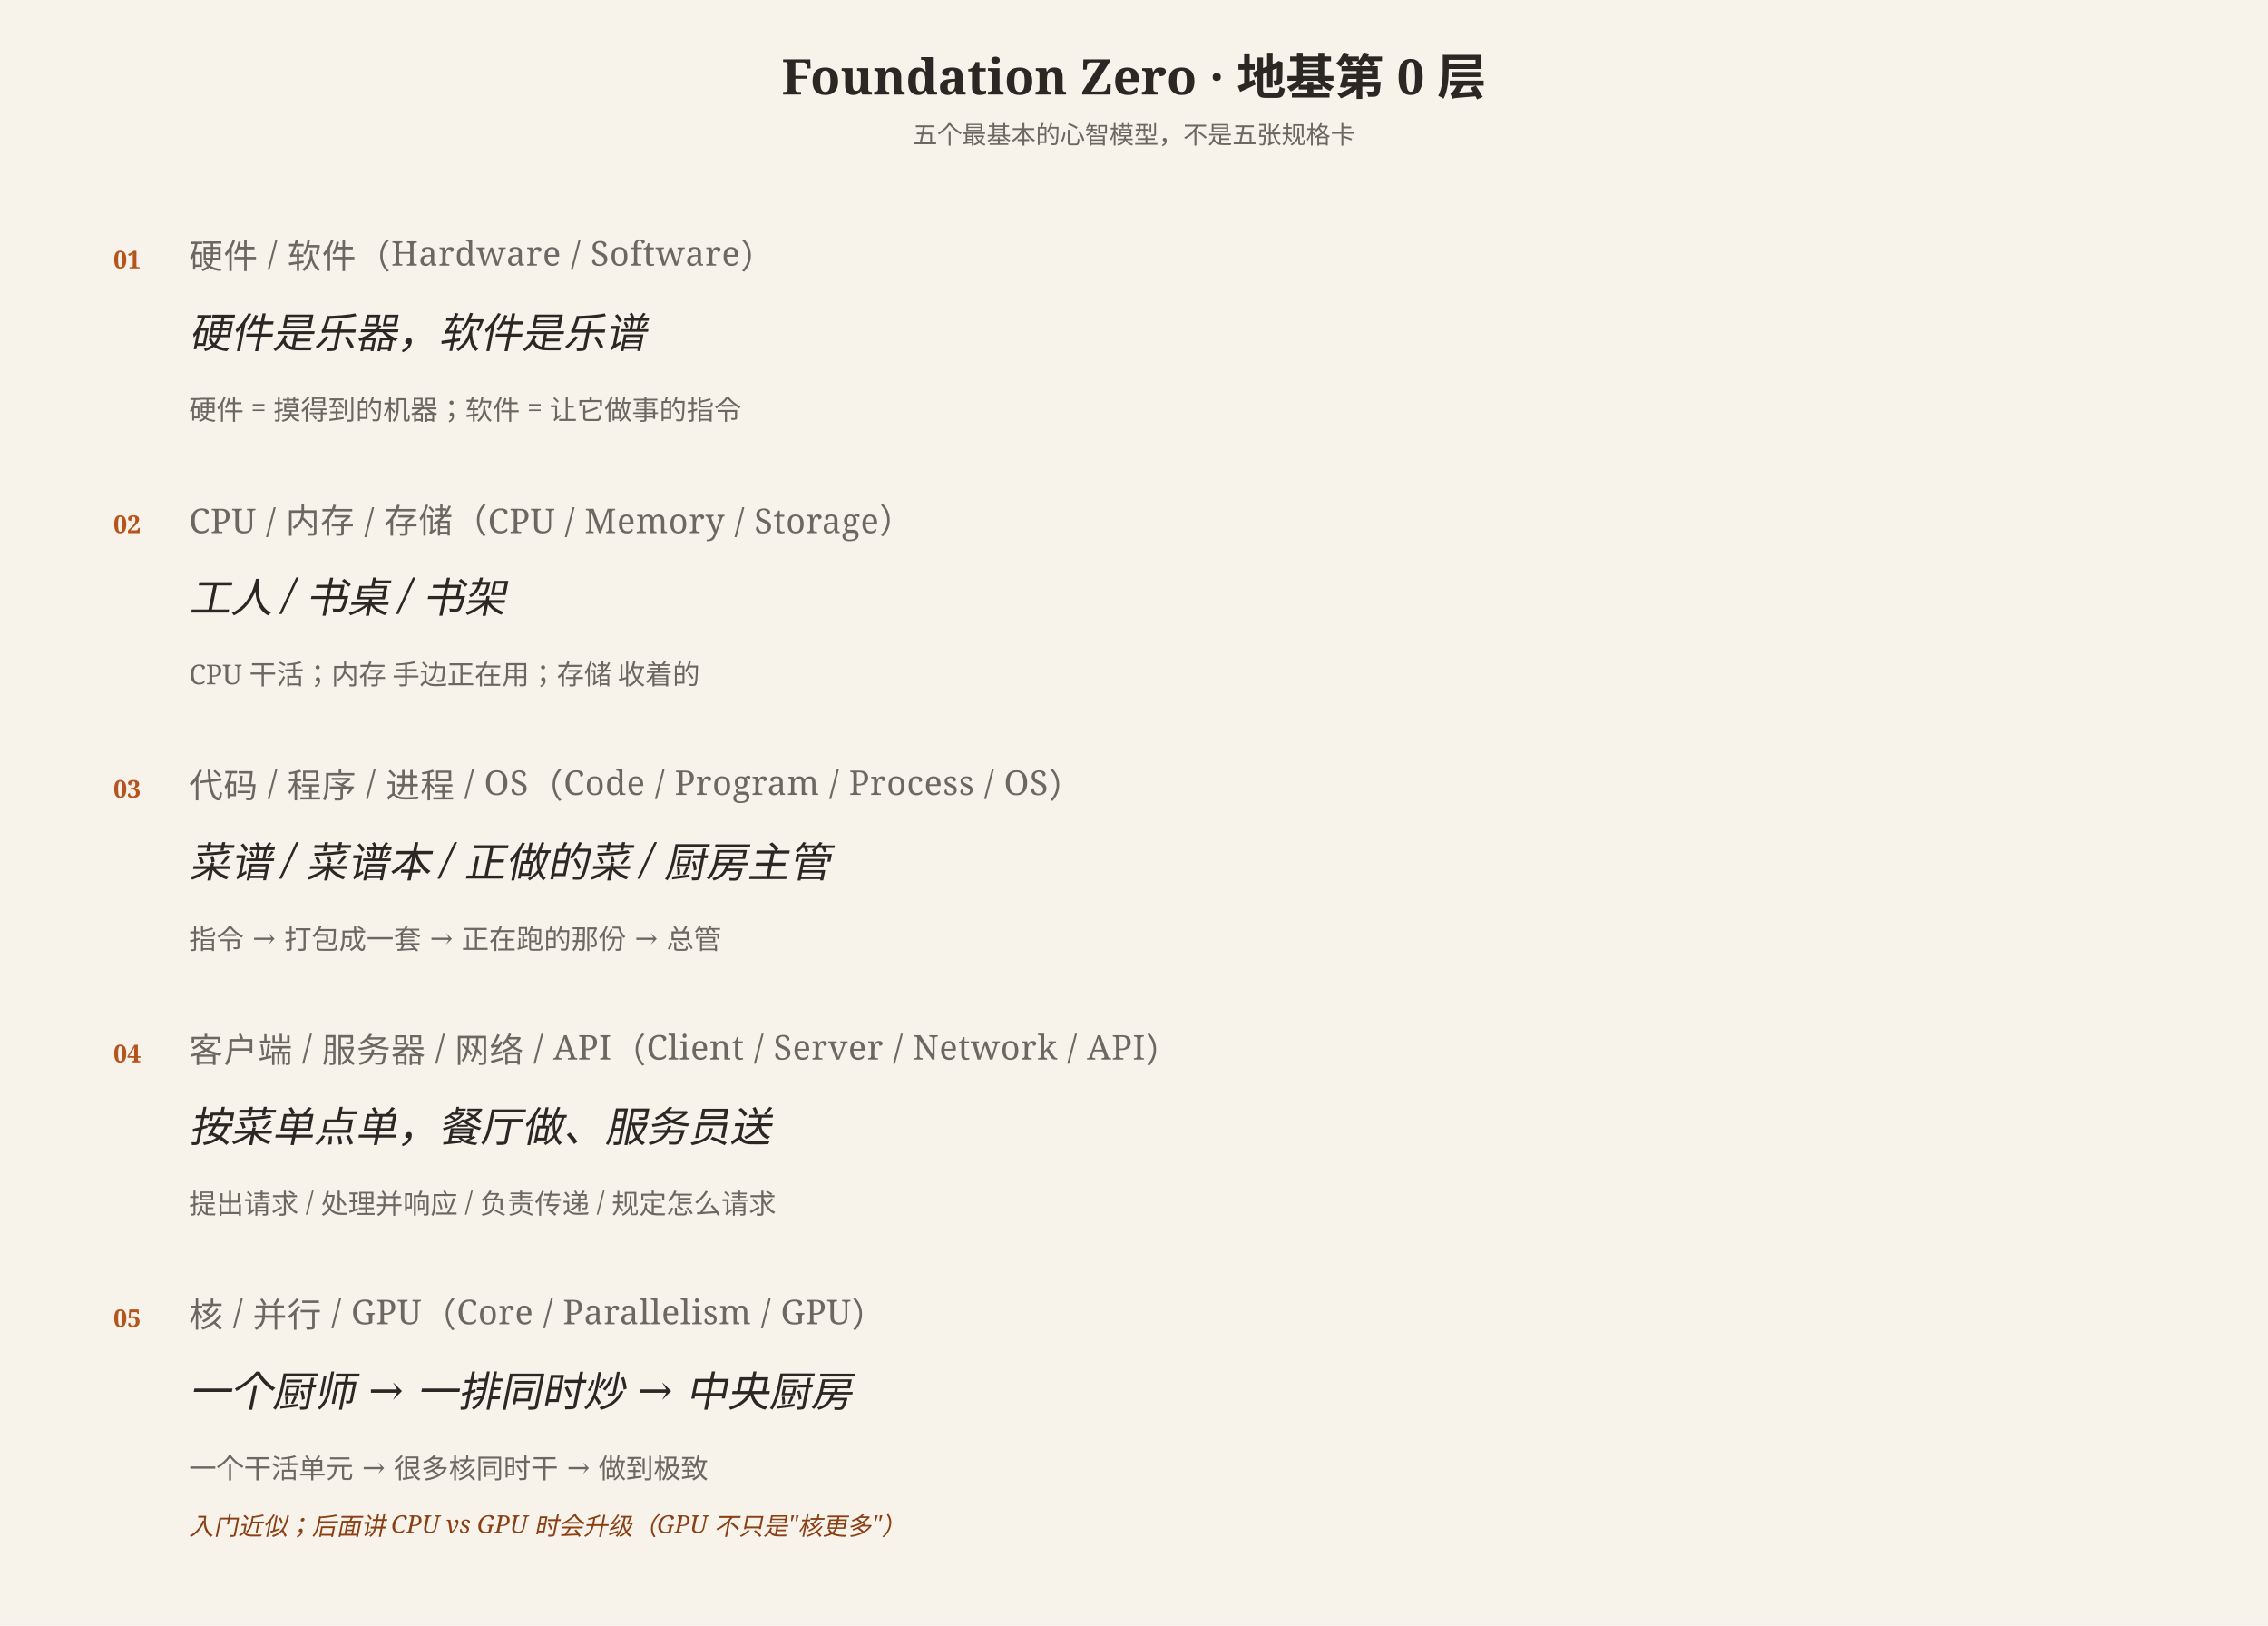
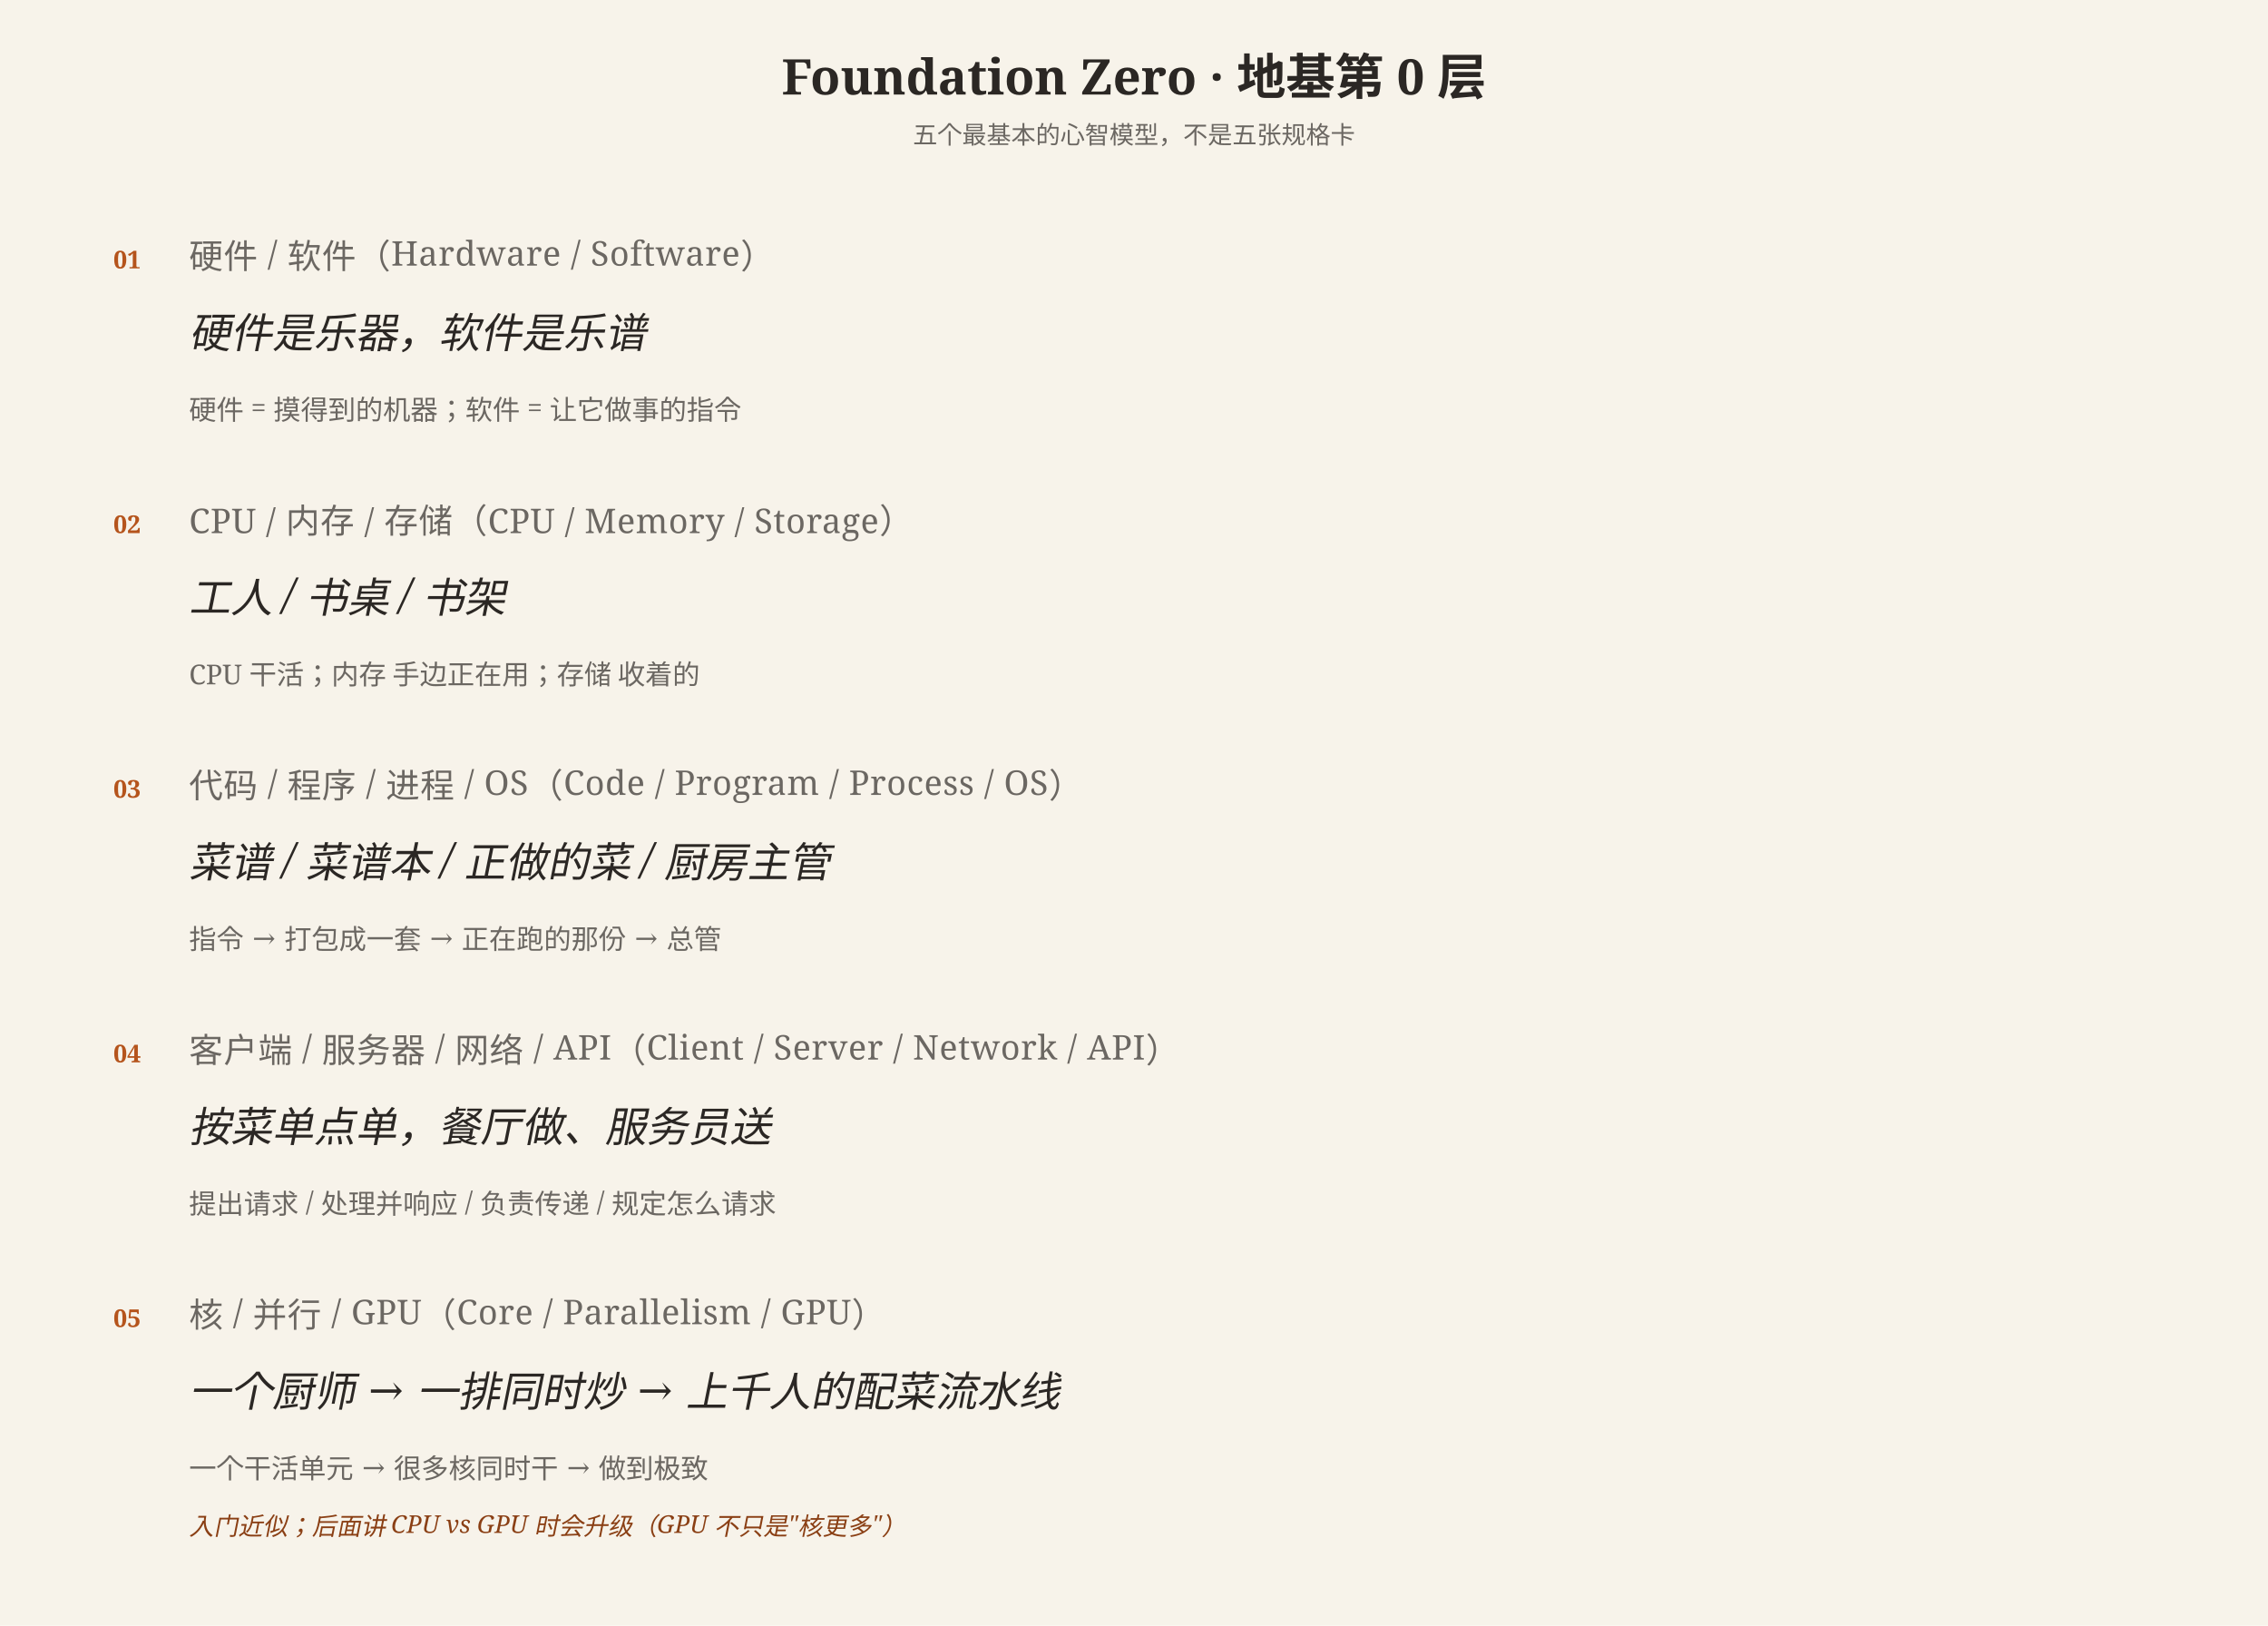
<svg xmlns="http://www.w3.org/2000/svg" viewBox="0 0 1200 860" font-family="'Source Serif 4','Songti SC','Noto Serif SC',Georgia,serif">
  <rect x="0" y="0" width="1200" height="860" fill="#f7f3ea" />
  <text x="600" y="50" text-anchor="middle" font-weight="600" font-size="26" fill="#2b2724">Foundation Zero · 地基第 0 层</text>
  <text x="600" y="76" text-anchor="middle" font-size="13" fill="rgba(43,39,36,0.68)">五个最基本的心智模型，不是五张规格卡</text>
  <text x="60" y="142" font-weight="700" font-size="13" fill="#b5541c">01</text>
  <text x="100" y="142" font-size="18" letter-spacing="0.3" fill="rgba(43,39,36,0.68)">硬件 / 软件（Hardware / Software）</text>
  <text x="100" y="184" font-size="22" font-style="italic" fill="#2b2724">硬件是乐器，软件是乐谱</text>
  <text x="100" y="222" font-size="14.5" fill="rgba(43,39,36,0.68)">硬件 = 摸得到的机器；软件 = 让它做事的指令</text>
  <text x="60" y="282" font-weight="700" font-size="13" fill="#b5541c">02</text>
  <text x="100" y="282" font-size="18" letter-spacing="0.3" fill="rgba(43,39,36,0.68)">CPU / 内存 / 存储（CPU / Memory / Storage）</text>
  <text x="100" y="324" font-size="22" font-style="italic" fill="#2b2724">工人 / 书桌 / 书架</text>
  <text x="100" y="362" font-size="14.5" fill="rgba(43,39,36,0.68)">CPU 干活；内存 手边正在用；存储 收着的</text>
  <text x="60" y="422" font-weight="700" font-size="13" fill="#b5541c">03</text>
  <text x="100" y="422" font-size="18" letter-spacing="0.3" fill="rgba(43,39,36,0.68)">代码 / 程序 / 进程 / OS（Code / Program / Process / OS）</text>
  <text x="100" y="464" font-size="22" font-style="italic" fill="#2b2724">菜谱 / 菜谱本 / 正做的菜 / 厨房主管</text>
  <text x="100" y="502" font-size="14.5" fill="rgba(43,39,36,0.68)">指令 → 打包成一套 → 正在跑的那份 → 总管</text>
  <text x="60" y="562" font-weight="700" font-size="13" fill="#b5541c">04</text>
  <text x="100" y="562" font-size="18" letter-spacing="0.3" fill="rgba(43,39,36,0.68)">客户端 / 服务器 / 网络 / API（Client / Server / Network / API）</text>
  <text x="100" y="604" font-size="22" font-style="italic" fill="#2b2724">按菜单点单，餐厅做、服务员送</text>
  <text x="100" y="642" font-size="14.5" fill="rgba(43,39,36,0.68)">提出请求 / 处理并响应 / 负责传递 / 规定怎么请求</text>
  <text x="60" y="702" font-weight="700" font-size="13" fill="#b5541c">05</text>
  <text x="100" y="702" font-size="18" letter-spacing="0.3" fill="rgba(43,39,36,0.68)">核 / 并行 / GPU（Core / Parallelism / GPU）</text>
-   <text x="100" y="744" font-size="22" font-style="italic" fill="#2b2724">一个厨师 → 一排同时炒 → 中央厨房</text>
+   <text x="100" y="744" font-size="22" font-style="italic" fill="#2b2724">一个厨师 → 一排同时炒 → 上千人的配菜流水线</text>
  <text x="100" y="782" font-size="14.5" fill="rgba(43,39,36,0.68)">一个干活单元 → 很多核同时干 → 做到极致</text>
  <text x="100" y="812" font-size="13" font-style="italic" fill="#8a3f14">入门近似；后面讲 CPU vs GPU 时会升级（GPU 不只是"核更多"）</text>
</svg>
